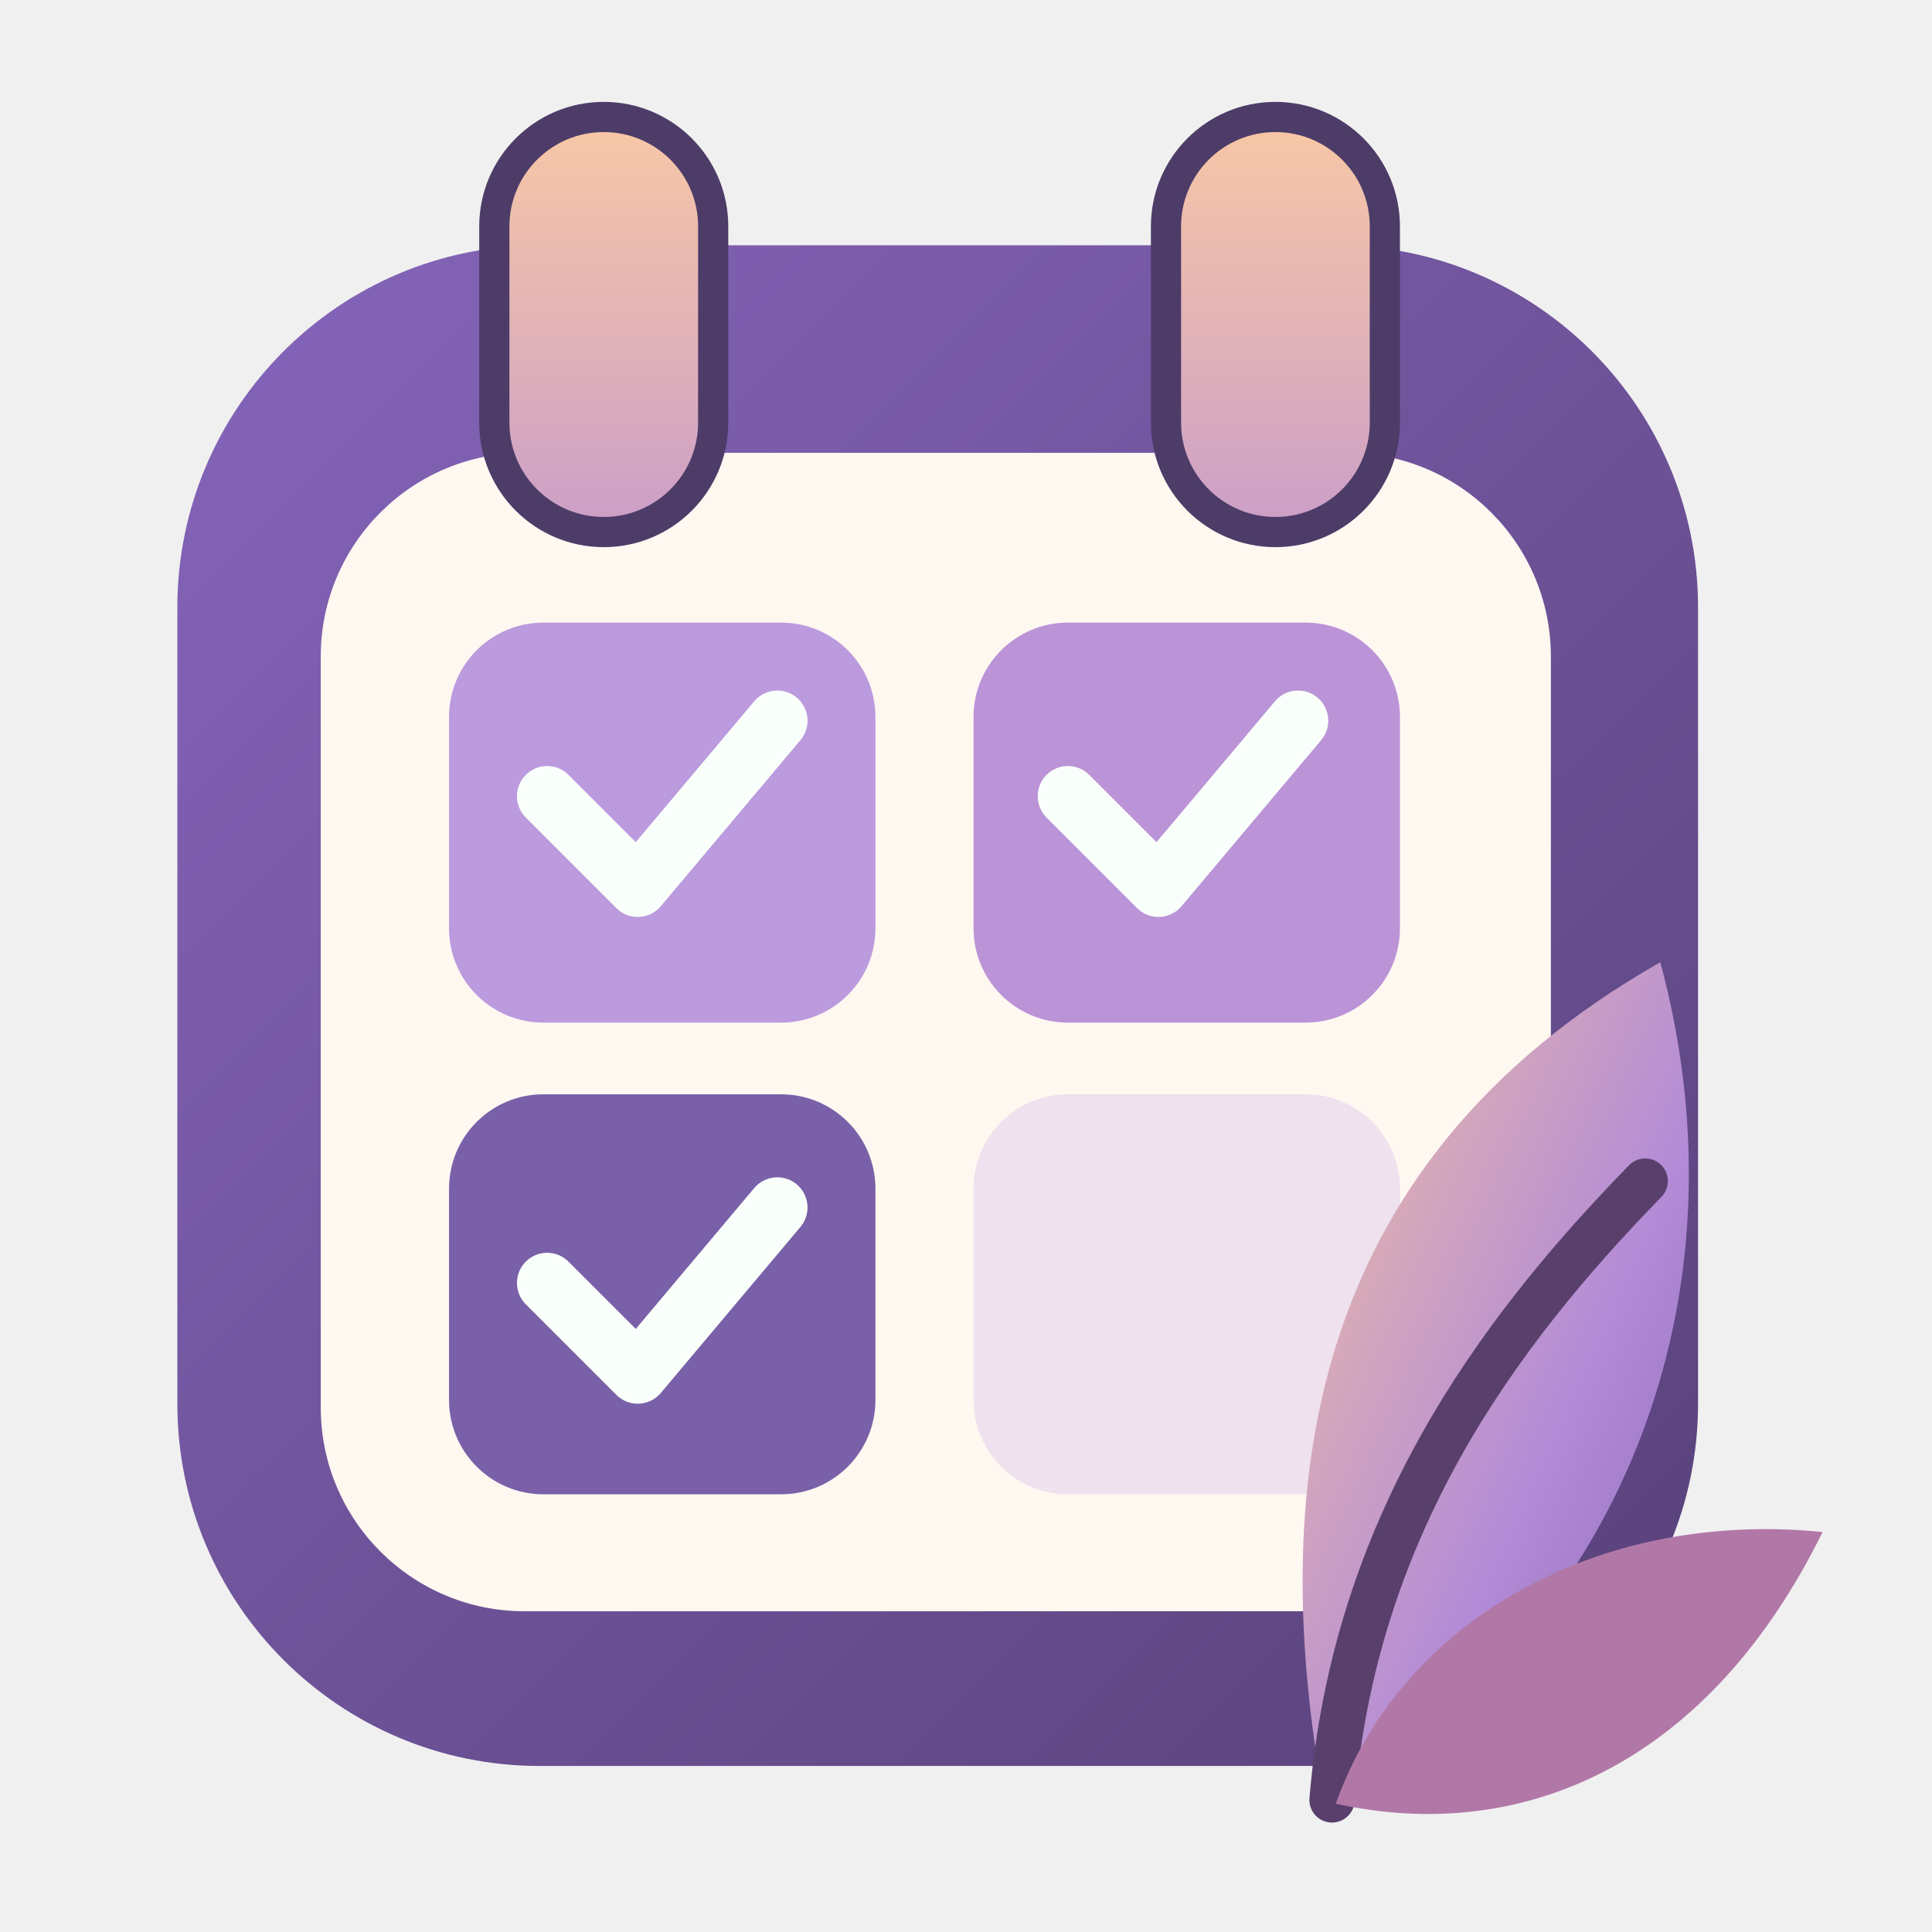
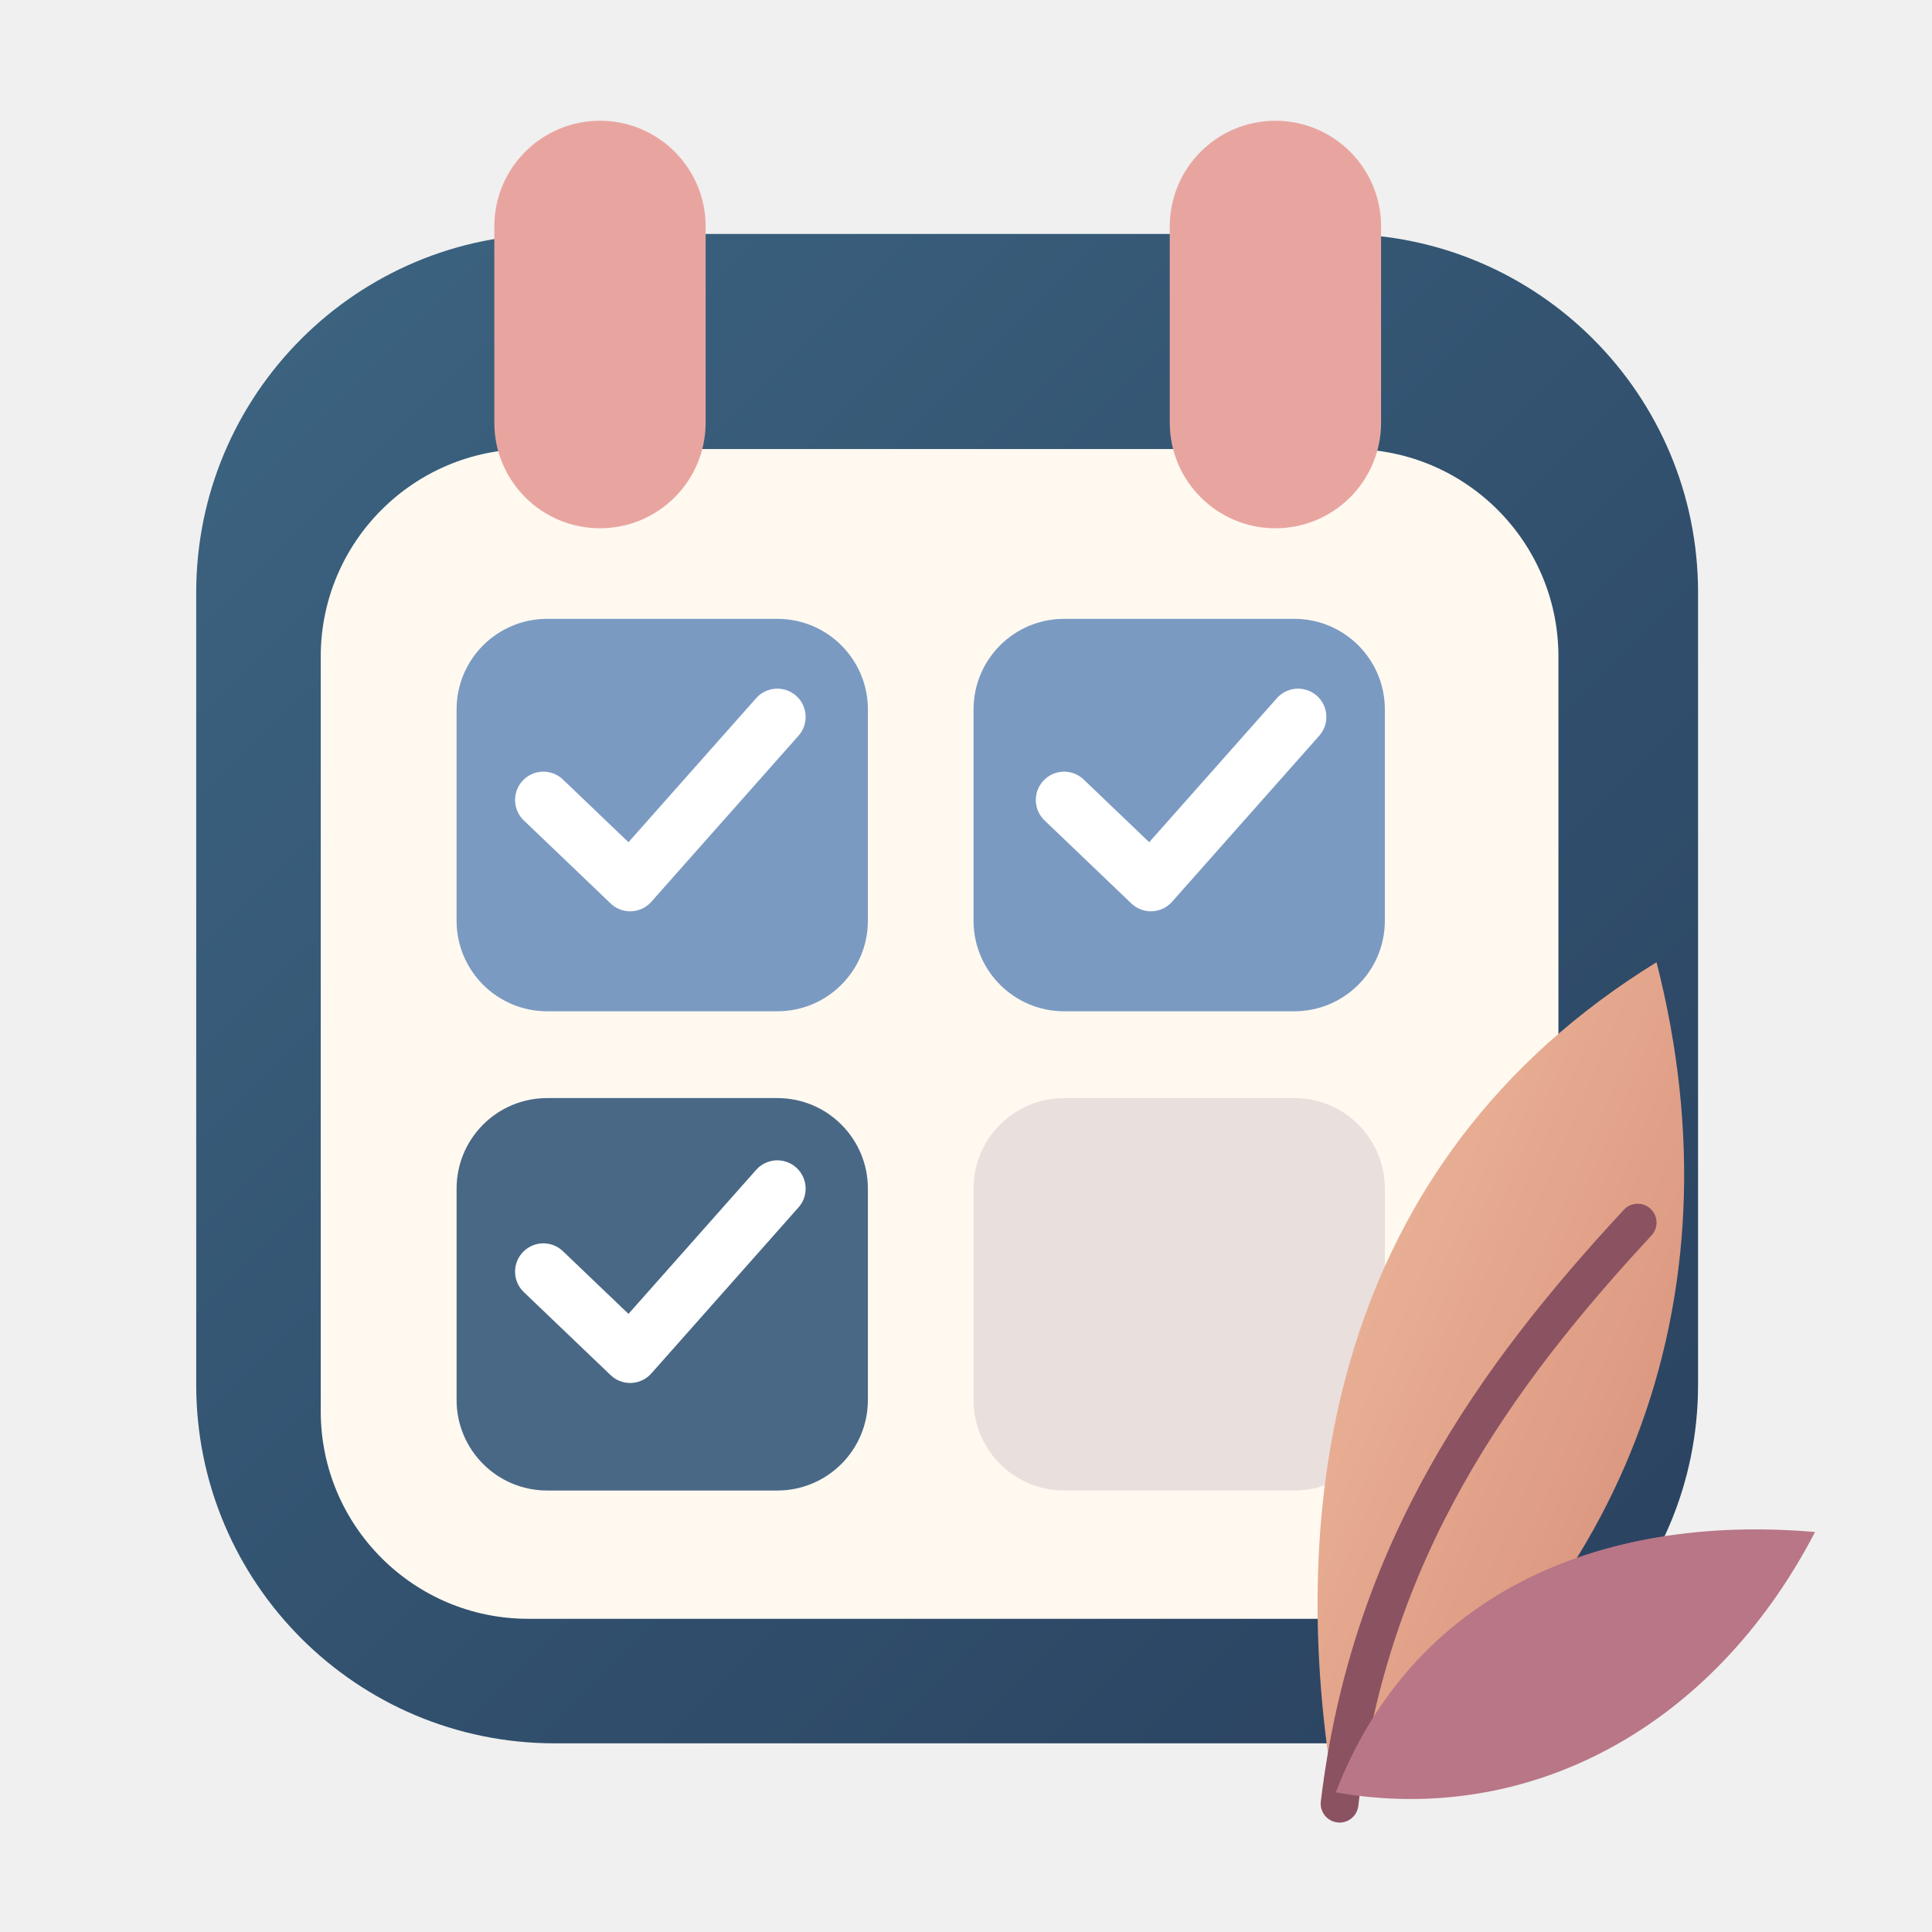
- <svg xmlns="http://www.w3.org/2000/svg" viewBox="0 0 512 512" role="img" aria-label="Registro de Hábitos">
+ <svg xmlns="http://www.w3.org/2000/svg" viewBox="0 0 512 512">
  <g>
    <defs>
-       <linearGradient id="frame" x1="0" y1="0" x2="1" y2="1">
-         <stop stop-color="#8665bb" />
-         <stop offset="1" stop-color="#574178" />
+       <linearGradient id="frame" x2="1" y2="1">
+         <stop stop-color="#3c6481" />
+         <stop offset="1" stop-color="#29415f" />
      </linearGradient>
-       <linearGradient id="leaf" x1="0" y1="0" x2="1" y2="1">
-         <stop stop-color="#f2c1a1" />
-         <stop offset=".6" stop-color="#b38bd7" />
-         <stop offset="1" stop-color="#8c69b9" />
-       </linearGradient>
-       <linearGradient id="tab" x1="0" y1="0" x2="0" y2="1">
-         <stop stop-color="#f8c8a5" />
-         <stop offset="1" stop-color="#cb9ec8" />
+       <linearGradient id="leaf" x2="1" y2="1">
+         <stop stop-color="#efbb9f" />
+         <stop offset="1" stop-color="#d58c76" />
      </linearGradient>
    </defs>
-     <rect x="47" y="65" width="403" height="403" rx="96" fill="url(#frame)" />
-     <rect x="85" y="120" width="326" height="307" rx="54" fill="#fff8f1" />
-     <rect x="131" y="31" width="58" height="110" rx="29" fill="url(#tab)" stroke="#4d3c68" stroke-width="8" />
-     <rect x="309" y="31" width="58" height="110" rx="29" fill="url(#tab)" stroke="#4d3c68" stroke-width="8" />
-     <rect x="119" y="165" width="113" height="106" rx="25" fill="#bc9ade" />
-     <rect x="258" y="165" width="113" height="106" rx="25" fill="#bb93d7" />
-     <rect x="119" y="290" width="113" height="106" rx="25" fill="#7960a8" />
-     <rect x="258" y="290" width="113" height="106" rx="25" fill="#efe1ed" />
-     <path d="M145 211l24 24 37-44M283 211l24 24 37-44M145 340l24 24 37-44" fill="none" stroke="#f9fffa" stroke-width="16" stroke-linecap="round" stroke-linejoin="round" />
-     <path d="M351 478c-15-82-6-169 89-223 24 89-10 177-89 223Z" fill="url(#leaf)" />
-     <path d="M353 477c6-72 43-123 83-164" stroke="#59406c" stroke-width="12" stroke-linecap="round" fill="none" />
-     <path d="M354 478c17-48 69-78 129-72-30 61-79 83-129 72Z" fill="#b178a7" />
+     <rect x="52" y="62" width="398" height="400" rx="95" fill="url(#frame)" />
+     <rect x="85" y="119" width="328" height="310" rx="55" fill="#fff9f0" />
+     <rect x="131" y="32" width="56" height="108" rx="28" fill="#e8a5a0" />
+     <rect x="310" y="32" width="56" height="108" rx="28" fill="#e8a5a0" />
+     <rect x="121" y="164" width="109" height="104" rx="24" fill="#7b9ac2" />
+     <rect x="258" y="164" width="109" height="104" rx="24" fill="#7b9ac2" />
+     <rect x="121" y="291" width="109" height="104" rx="24" fill="#496885" />
+     <rect x="258" y="291" width="109" height="104" rx="24" fill="#e9dfdd" />
+     <path d="M144 212l23 22 39-44M282 212l23 22 39-44M144 337l23 22 39-44" fill="none" stroke="white" stroke-width="15" stroke-linecap="round" stroke-linejoin="round" />
+     <path d="M354 478c-14-79-1-170 85-223 23 90-9 172-85 223Z" fill="url(#leaf)" />
+     <path d="M355 478c8-67 41-113 79-154" fill="none" stroke="#8b5262" stroke-width="10" stroke-linecap="round" />
+     <path d="M354 475c20-52 69-74 127-69-27 52-76 78-127 69Z" fill="#b87686" />
  </g>
</svg>
